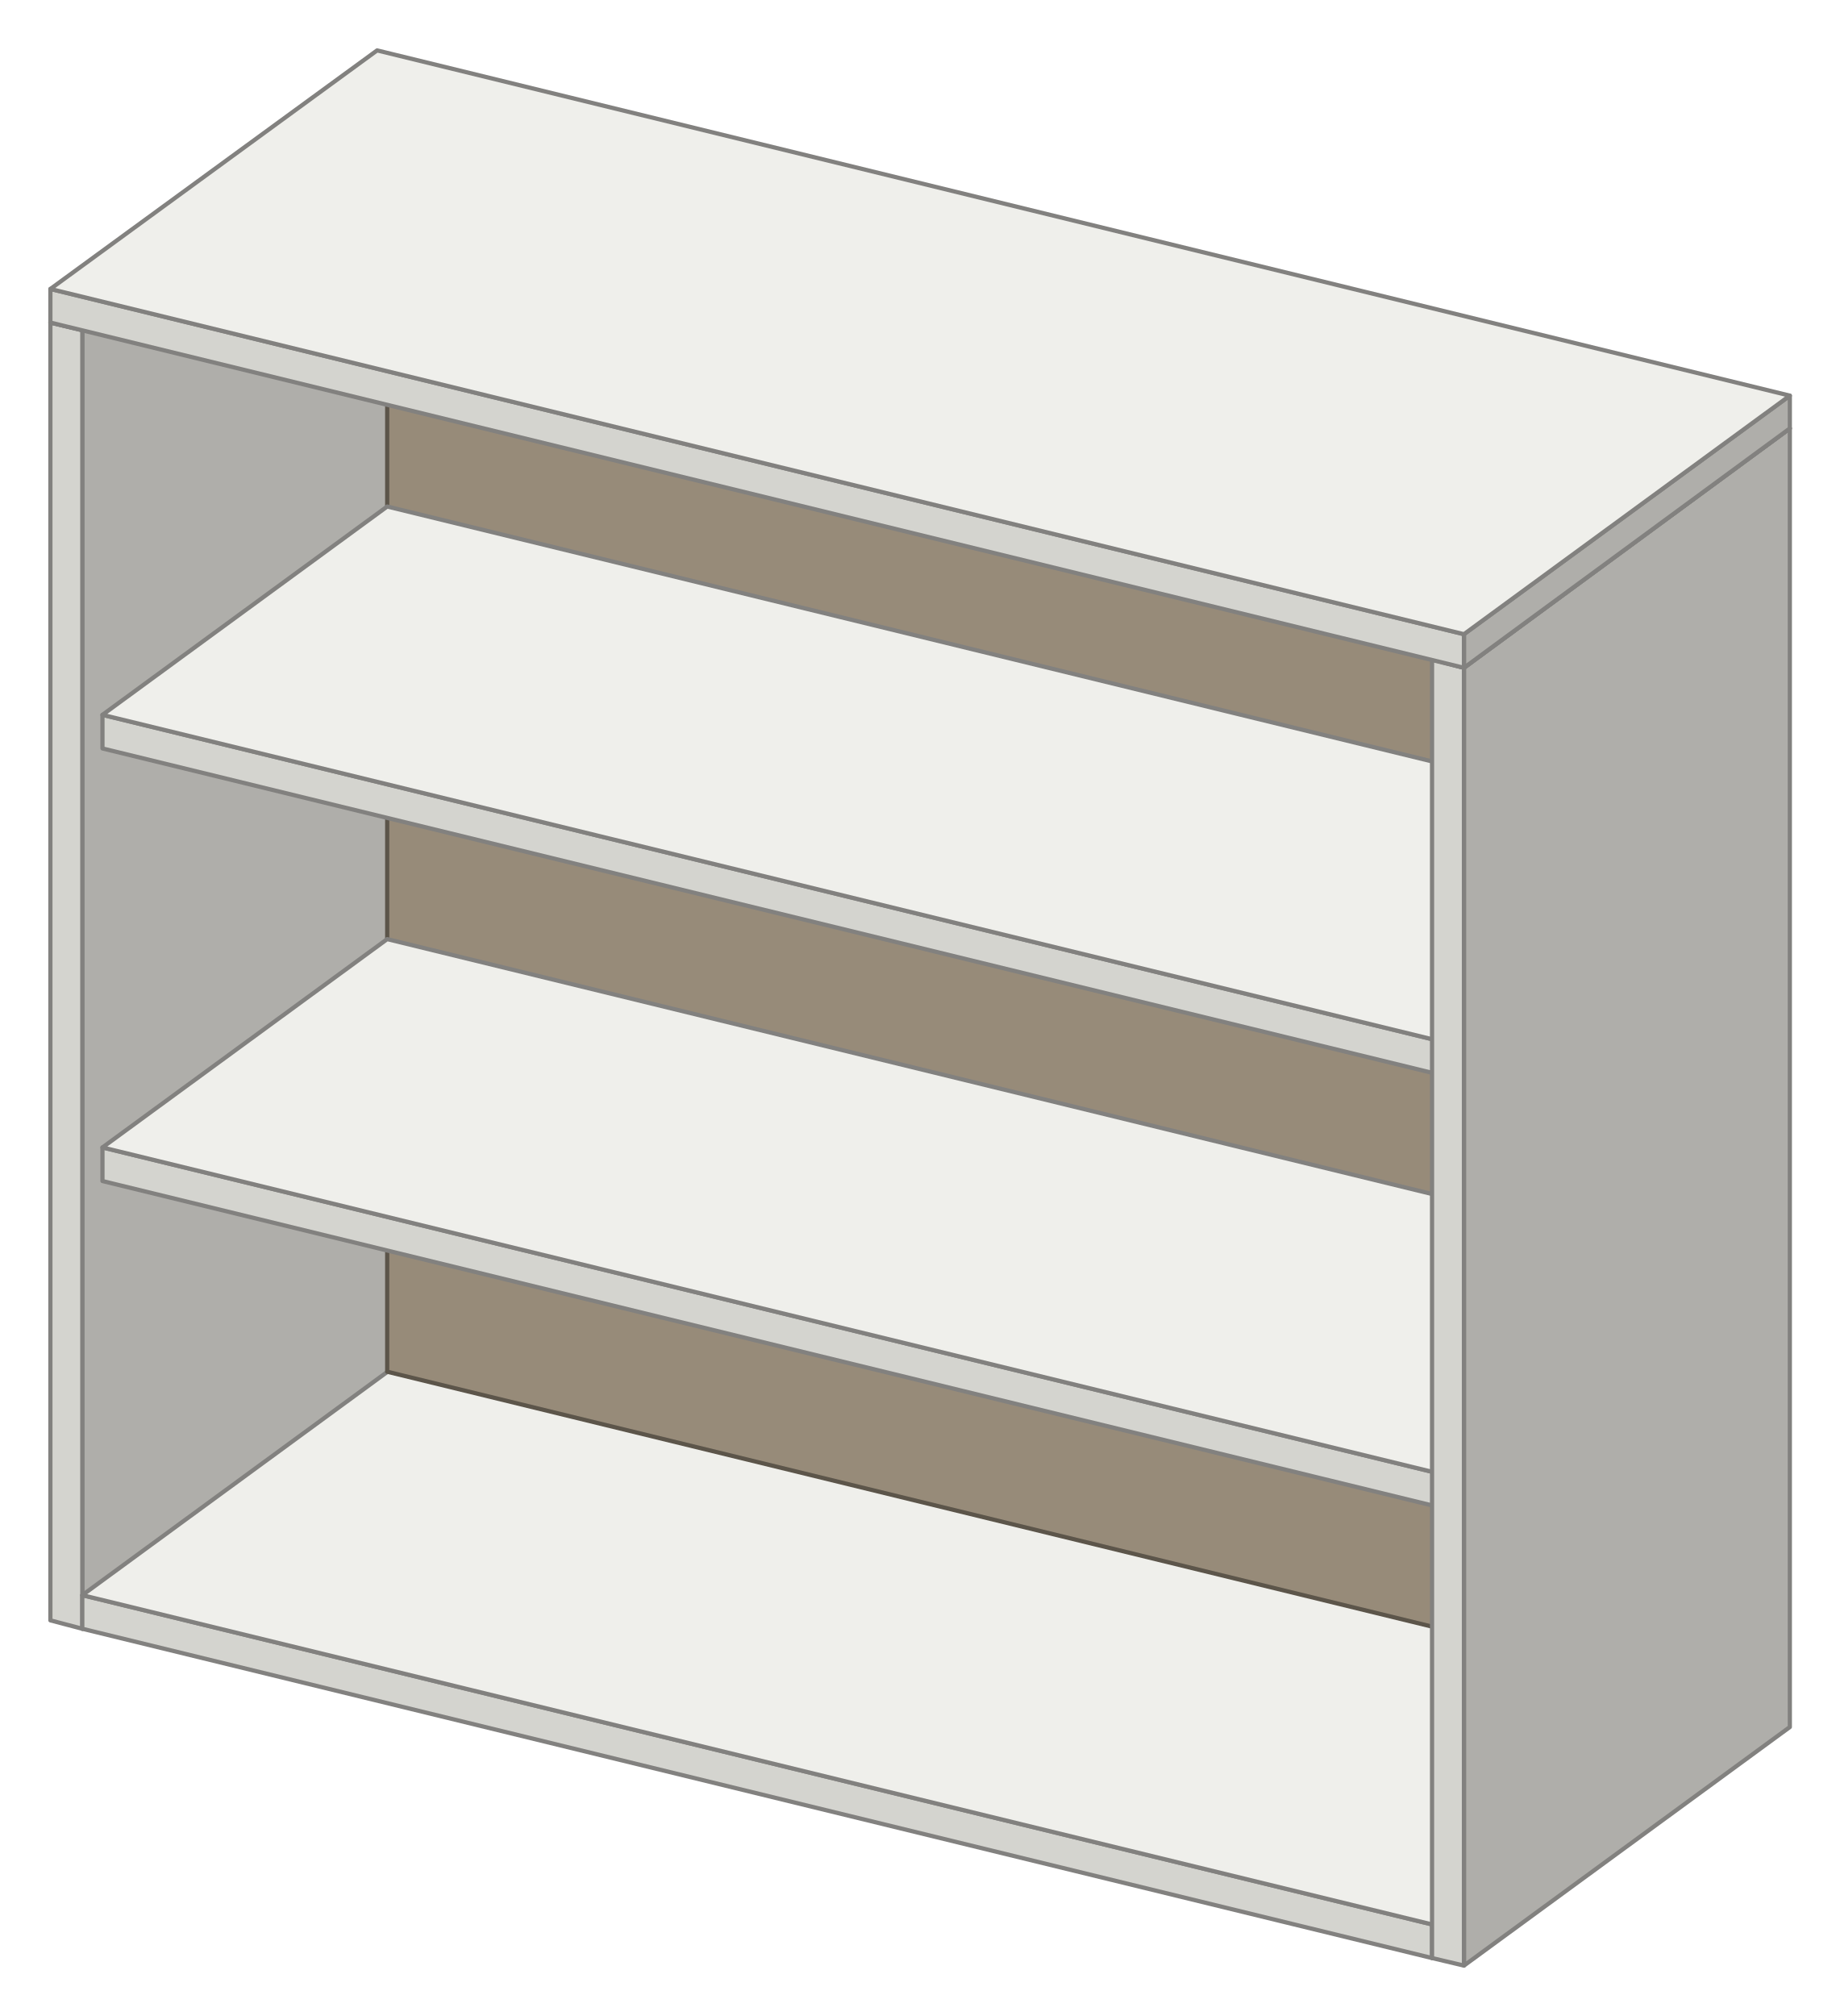
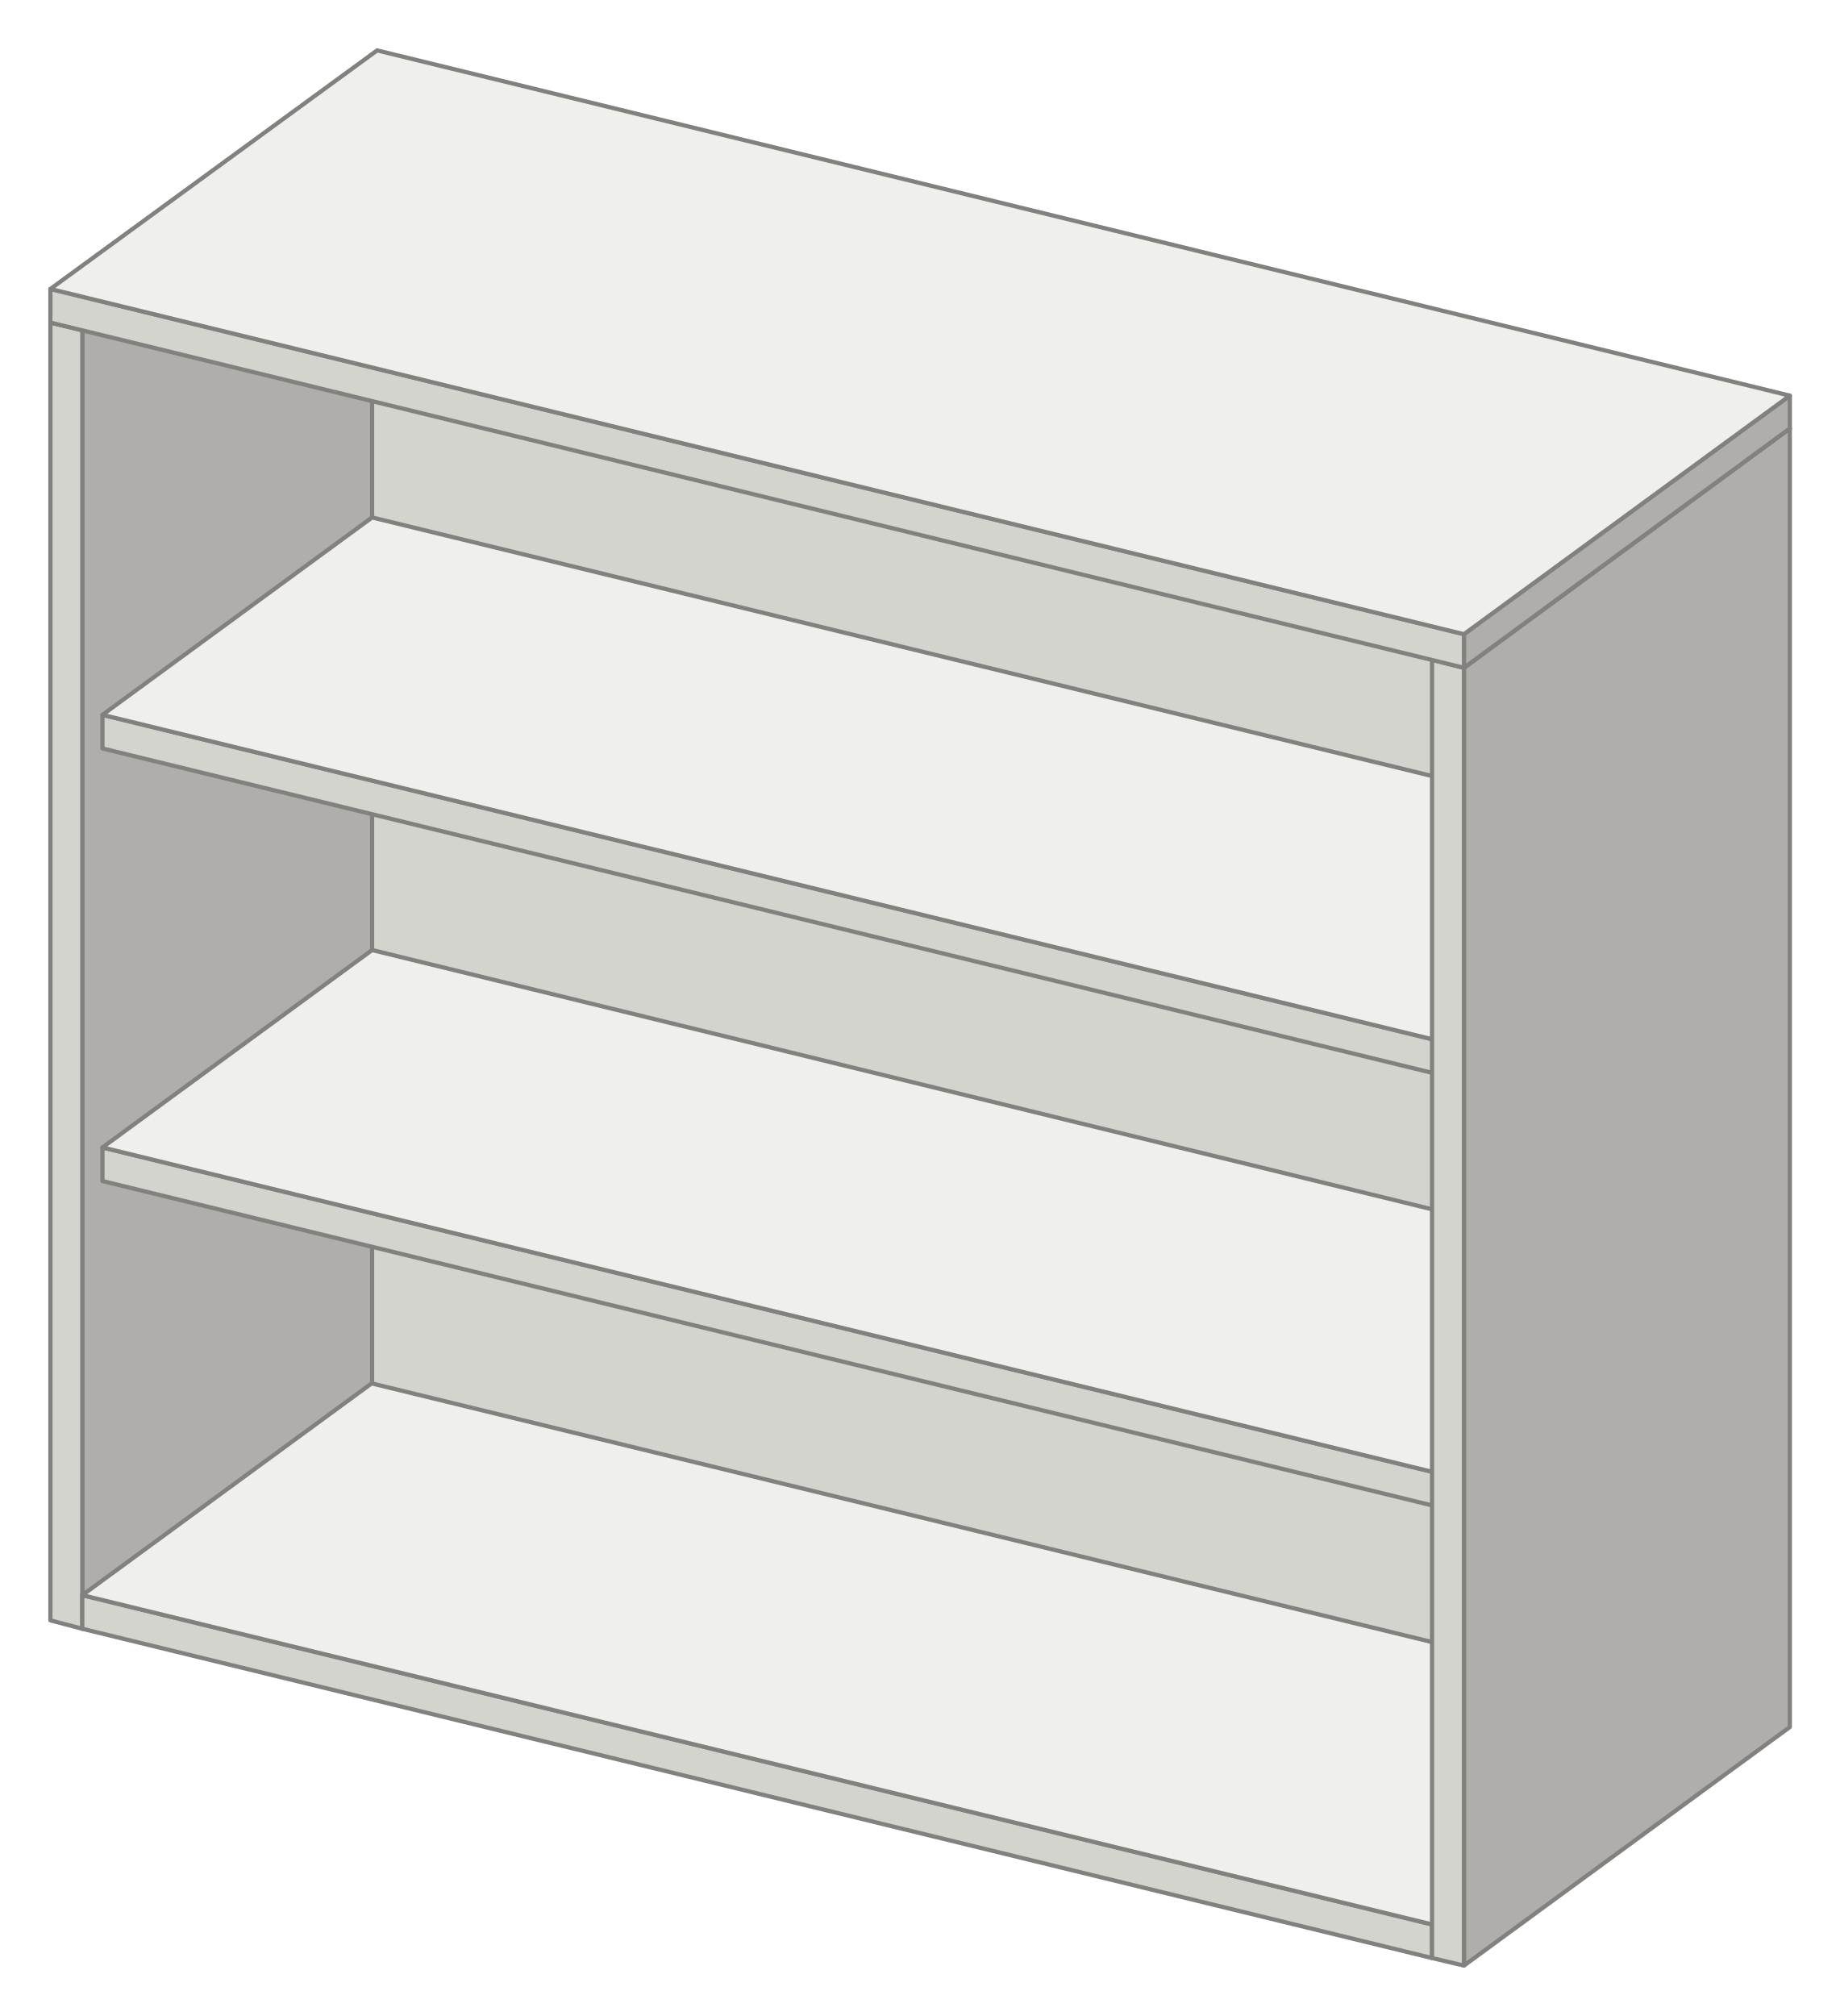
<svg xmlns="http://www.w3.org/2000/svg" viewBox="0 0 219 240" width="219" height="240" stroke-width="0.5" stroke-linejoin="round">
  <path d="M9.8,193.9L48.6,165.4L48.6,10.9L9.8,39.3Z" fill="#afaeaa" stroke="#82817f" />
  <path d="M6,192.9L9.8,193.9L9.8,39.3L6,38.4Z" fill="#d4d4cf" stroke="#82817f" />
  <path d="M6,38.4L9.8,39.3L48.6,10.9L44.9,10Z" fill="#efefeb" stroke="#82817f" />
  <path d="M170.5,233.1L209.4,204.6L209.4,200.7L170.5,229.1Z" fill="#afaeaa" stroke="#82817f" />
  <path d="M9.8,193.9L170.5,233.1L170.5,229.1L9.8,189.9Z" fill="#d4d4cf" stroke="#82817f" />
  <path d="M9.8,189.9L170.5,229.1L209.4,200.7L48.6,161.5Z" fill="#efefeb" stroke="#82817f" />
-   <path d="M206.8,202.5L207.2,202.3L207.2,51.7L206.8,52Z" fill="#7c7263" stroke="#5c554a" />
-   <path d="M46.1,163.3L206.8,202.5L206.8,52L46.1,12.8Z" fill="#978b79" stroke="#5c554a" />
-   <path d="M46.1,12.8L206.8,52L207.2,51.7L46.5,12.5Z" fill="#b8ac9c" stroke="#5c554a" />
-   <path d="M172.9,179.8L206.8,155L206.8,151L172.9,175.8Z" fill="#afaeaa" stroke="#82817f" />
+   <path d="M205,203.9L207.2,202.3L207.2,51.7L205,53.3Z" fill="#afaeaa" stroke="#82817f" />
+   <path d="M44.3,164.7L205,203.9L205,53.3L44.3,14.1Z" fill="#d4d4cf" stroke="#82817f" />
+   <path d="M44.3,14.1L205,53.3L207.2,51.7L46.5,12.5Z" fill="#efefeb" stroke="#82817f" />
+   <path d="M172.9,179.8L205,156.3L205,152.4L172.9,175.8Z" fill="#afaeaa" stroke="#82817f" />
  <path d="M12.2,140.6L172.9,179.8L172.9,175.8L12.2,136.6Z" fill="#d4d4cf" stroke="#82817f" />
-   <path d="M12.2,136.6L172.9,175.8L206.8,151L46.1,111.8Z" fill="#efefeb" stroke="#82817f" />
-   <path d="M172.9,128.3L206.8,103.5L206.8,99.5L172.9,124.3Z" fill="#afaeaa" stroke="#82817f" />
+   <path d="M12.2,136.6L172.9,175.8L205,152.4L44.3,113.1Z" fill="#efefeb" stroke="#82817f" />
+   <path d="M172.9,128.3L205,104.8L205,100.8L172.9,124.3Z" fill="#afaeaa" stroke="#82817f" />
  <path d="M12.2,89.1L172.9,128.3L172.9,124.3L12.2,85.1Z" fill="#d4d4cf" stroke="#82817f" />
-   <path d="M12.2,85.1L172.9,124.3L206.8,99.5L46.1,60.3Z" fill="#efefeb" stroke="#82817f" />
+   <path d="M12.2,85.1L172.9,124.3L205,100.8L44.3,61.6Z" fill="#efefeb" stroke="#82817f" />
  <path d="M174.3,234L213.1,205.6L213.1,51L174.3,79.5Z" fill="#afaeaa" stroke="#82817f" />
  <path d="M170.5,233.1L174.3,234L174.3,79.5L170.5,78.5Z" fill="#d4d4cf" stroke="#82817f" />
  <path d="M170.5,78.5L174.3,79.5L213.1,51L209.4,50.1Z" fill="#efefeb" stroke="#82817f" />
  <path d="M174.3,79.5L213.1,51L213.1,47.1L174.3,75.5Z" fill="#afaeaa" stroke="#82817f" />
  <path d="M6,38.4L174.3,79.5L174.3,75.5L6,34.4Z" fill="#d4d4cf" stroke="#82817f" />
  <path d="M6,34.4L174.3,75.5L213.1,47.1L44.9,6Z" fill="#efefeb" stroke="#82817f" />
</svg>
